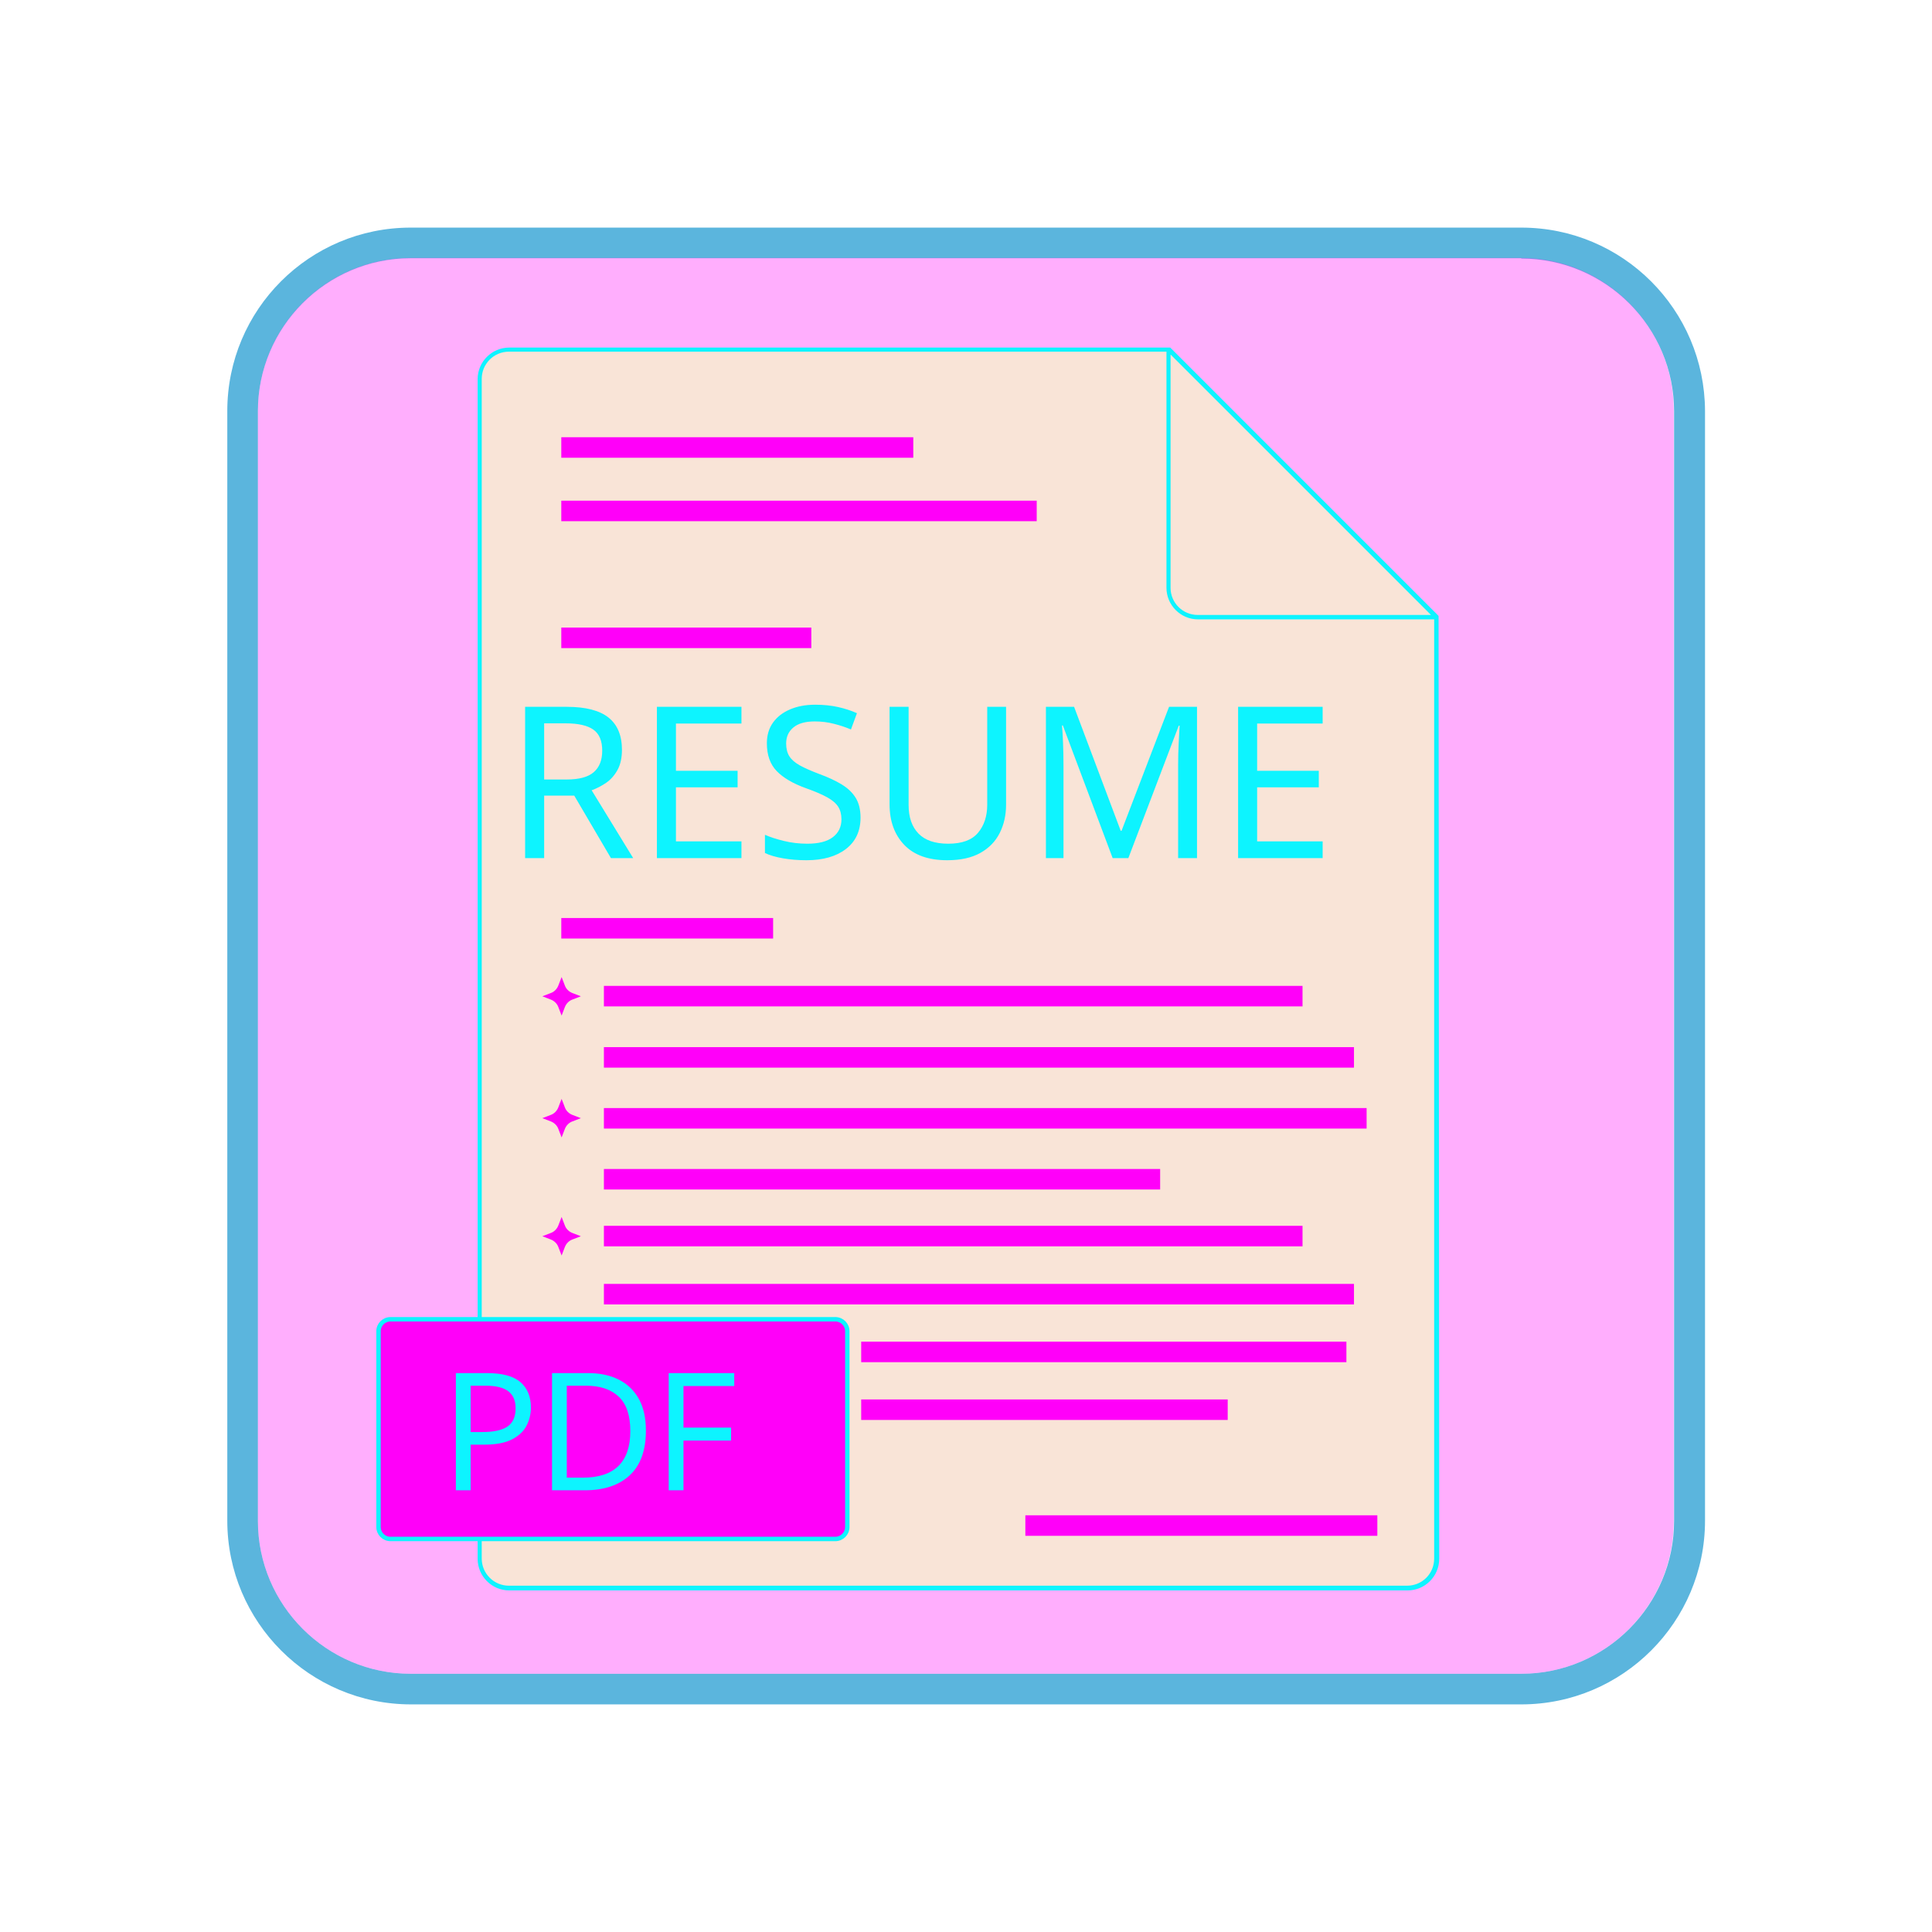
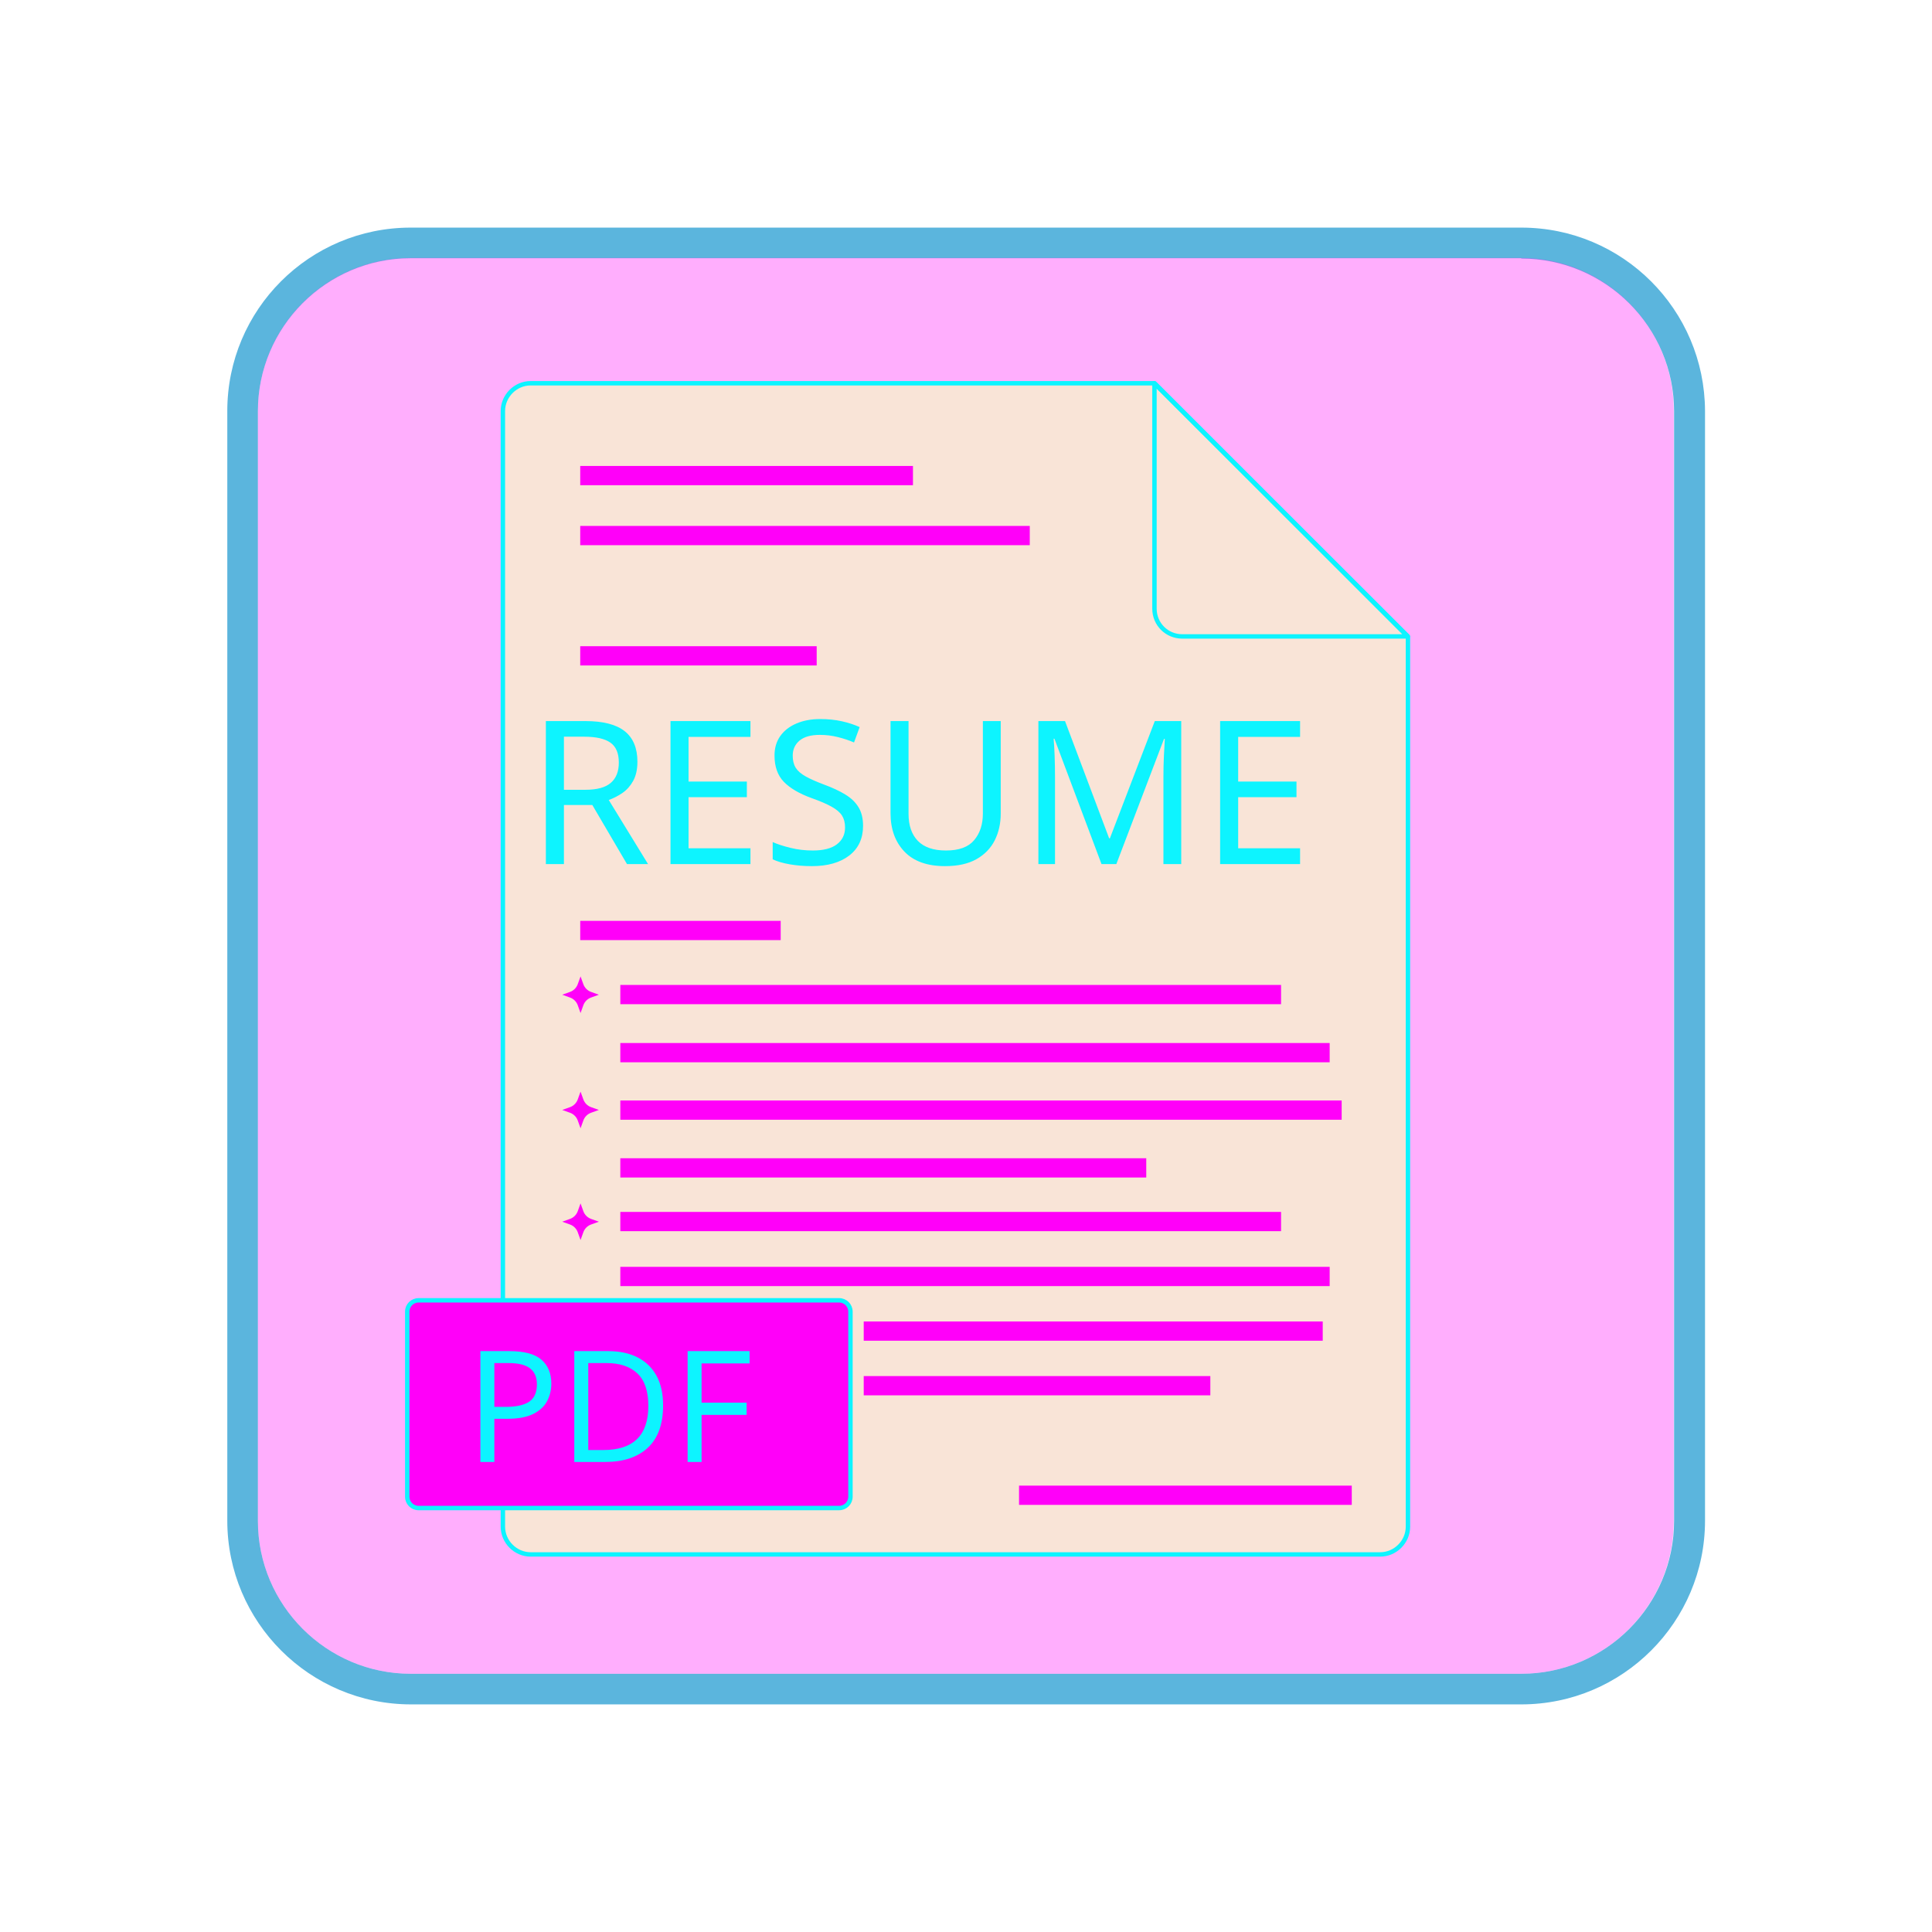
<svg xmlns="http://www.w3.org/2000/svg" version="1.1" id="Layer_1" x="0px" y="0px" viewBox="0 0 612 612" style="enable-background:new 0 0 612 612;" xml:space="preserve">
  <style type="text/css">
	.st0{fill:#5BB5DD;}
	.st1{opacity:0.32;fill:#FF00F9;enable-background:new    ;}
	.st2{fill:#F9E4D7;}
	.st3{fill:#0DF4FF;}
	.st4{font-family:'GothamRounded-Bold';}
- 	.st5{font-size:67.118px;}
- 	.st6{fill:#FF00F9;}
- 	.st7{fill:none;stroke:#0DF4FF;stroke-width:1.4;stroke-miterlimit:10;}
- 	.st8{font-size:51.999px;}
- 	.st9{letter-spacing:-1;}
+ 	.st5{font-size:51.999px;}
+ 	.st6{font-size:63.473px;}
+ 	.st7{fill:none;stroke:#0DF4FF;stroke-width:1.4;stroke-linejoin:round;stroke-miterlimit:10;}
+ 	.st8{fill:#FF00F9;}
+ 	.st9{fill:none;stroke:#0DF4FF;stroke-width:1.4;stroke-linecap:round;stroke-linejoin:round;stroke-miterlimit:10;}
+ 	.st10{fill:none;stroke:#0DF4FF;stroke-width:1.4;stroke-miterlimit:10;}
+ 	.st11{font-size:49.176px;}
</style>
  <g>
    <path class="st0" d="M481.9,81.9c26.6,0,48.4,21.7,48.4,48.4v351.5c0,26.6-21.7,48.4-48.4,48.4H130.1c-26.6,0-48.4-21.7-48.4-48.4   V130.2c0-26.6,21.7-48.4,48.4-48.4h351.8 M481.9,72.1H130.1C98,72.1,72,98.1,72,130.2v351.5c0,32.1,26.1,58.2,58.2,58.2h351.7   c32.1,0,58.2-26.1,58.2-58.2V130.2C540,98.1,514,72.1,481.9,72.1L481.9,72.1z" />
  </g>
  <path class="st1" d="M481.9,530.2H130.1c-26.6,0-48.4-21.7-48.4-48.4V130.1c0-26.6,21.7-48.4,48.4-48.4h351.7  c26.6,0,48.4,21.7,48.4,48.4v351.7C530.2,508.5,508.5,530.2,481.9,530.2z" />
-   <path class="st2" d="M370.2,110.7h-209c-5.1,0-9.3,4.2-9.3,9.3v373.7c0,5.1,4.2,9.3,9.3,9.3h284.6c5.1,0,9.3-4.2,9.3-9.3V195.6  L370.2,110.7z" />
-   <text transform="matrix(1 0 0 1 159.8267 271.8244)" class="st3 st4 st5">RESUME</text>
-   <path class="st3" d="M455.7,195.5c0-0.1,0-0.1,0-0.2c0,0,0,0,0-0.1c0-0.1-0.1-0.1-0.1-0.2l-84.8-84.8c-0.1-0.1-0.1-0.1-0.2-0.1  c0,0,0,0-0.1,0c-0.1,0-0.1,0-0.2,0c0,0,0,0,0,0h-209c-5.5,0-10,4.5-10,10v373.7c0,5.5,4.5,10,10,10h284.6c5.5,0,10-4.5,10-10  L455.7,195.5C455.7,195.5,455.7,195.5,455.7,195.5z M370.9,112.4l82.4,82.4h-73.9c-4.7,0-8.6-3.8-8.6-8.6V112.4z M445.7,502.3H161.2  c-4.7,0-8.6-3.8-8.6-8.6V120c0-4.7,3.8-8.6,8.6-8.6h208.3v74.8c0,5.5,4.5,10,10,10h74.8v297.5C454.3,498.5,450.5,502.3,445.7,502.3z  " />
-   <path class="st6" d="M264.6,487.5H123.7c-2.1,0-3.8-1.7-3.8-3.8v-62c0-2.1,1.7-3.8,3.8-3.8h140.9c2.1,0,3.8,1.7,3.8,3.8v62  C268.4,485.8,266.7,487.5,264.6,487.5z" />
-   <path class="st7" d="M264.6,487.5H123.7c-2.1,0-3.8-1.7-3.8-3.8v-62c0-2.1,1.7-3.8,3.8-3.8h140.9c2.1,0,3.8,1.7,3.8,3.8v62  C268.4,485.8,266.7,487.5,264.6,487.5z" />
-   <text transform="matrix(1 0 0 1 139.3618 472.0791)" class="st3 st4 st8 st9">PDF</text>
-   <rect x="177.8" y="138.5" class="st6" width="111.5" height="6.5" />
-   <rect x="324.8" y="480" class="st6" width="111.5" height="6.5" />
-   <rect x="177.8" y="158.6" class="st6" width="150.6" height="6.5" />
-   <rect x="177.8" y="198.8" class="st6" width="79.2" height="6.5" />
-   <rect x="177.8" y="290.8" class="st6" width="67.1" height="6.5" />
-   <rect x="191.3" y="312.3" class="st6" width="221.3" height="6.5" />
-   <rect x="191.3" y="331.7" class="st6" width="237.6" height="6.5" />
-   <path class="st6" d="M171.8,315.6l2.6-1c1.2-0.4,2.1-1.4,2.5-2.5l1-2.6l1,2.6c0.4,1.2,1.4,2.1,2.5,2.5l2.6,1l-2.6,1  c-1.2,0.4-2.1,1.4-2.5,2.5l-1,2.6l-1-2.6c-0.4-1.2-1.4-2.1-2.5-2.5L171.8,315.6z" />
-   <rect x="191.3" y="388.3" class="st6" width="221.3" height="6.5" />
-   <rect x="191.3" y="406.7" class="st6" width="237.6" height="6.5" />
-   <path class="st6" d="M171.8,391.6l2.6-1c1.2-0.4,2.1-1.4,2.5-2.5l1-2.6l1,2.6c0.4,1.2,1.4,2.1,2.5,2.5l2.6,1l-2.6,1  c-1.2,0.4-2.1,1.4-2.5,2.5l-1,2.6l-1-2.6c-0.4-1.2-1.4-2.1-2.5-2.5L171.8,391.6z" />
-   <rect x="191.3" y="351" class="st6" width="241.6" height="6.5" />
-   <rect x="191.3" y="370.3" class="st6" width="176.2" height="6.5" />
-   <rect x="272.8" y="425" class="st6" width="153.7" height="6.5" />
-   <rect x="272.8" y="443.3" class="st6" width="116.1" height="6.5" />
-   <path class="st6" d="M171.8,354.2l2.6-1c1.2-0.4,2.1-1.4,2.5-2.5l1-2.6l1,2.6c0.4,1.2,1.4,2.1,2.5,2.5l2.6,1l-2.6,1  c-1.2,0.4-2.1,1.4-2.5,2.5l-1,2.6l-1-2.6c-0.4-1.2-1.4-2.1-2.5-2.5L171.8,354.2z" />
+   <path class="st2" d="M365.7,121.4H168.1c-4.8,0-8.8,4-8.8,8.8v353.4c0,4.8,4,8.8,8.8,8.8h269.1c4.8,0,8.8-4,8.8-8.8V201.6  L365.7,121.4z" />
+   <text transform="matrix(1 0 0 1 139.3618 472.0791)" class="st3 st4 st5">PDF</text>
+   <text transform="matrix(1 0 0 1 166.7588 273.7261)" class="st3 st4 st6">RESUME</text>
+   <path class="st7" d="M365.7,121.4H168.1c-4.8,0-8.8,4-8.8,8.8v353.4c0,4.8,4,8.8,8.8,8.8h269.1c4.8,0,8.8-4,8.8-8.8V201.6  L365.7,121.4z" />
+   <path class="st8" d="M265.8,477.7H132.6c-2,0-3.6-1.6-3.6-3.6v-58.6c0-2,1.6-3.6,3.6-3.6h133.2c2,0,3.6,1.6,3.6,3.6v58.6  C269.4,476.1,267.8,477.7,265.8,477.7z" />
+   <path class="st9" d="M374.5,201.6h71.4l-80.2-80.2v71.4C365.7,197.7,369.6,201.6,374.5,201.6z" />
+   <path class="st10" d="M265.8,477.7H132.6c-2,0-3.6-1.6-3.6-3.6v-58.6c0-2,1.6-3.6,3.6-3.6h133.2c2,0,3.6,1.6,3.6,3.6v58.6  C269.4,476.1,267.8,477.7,265.8,477.7z" />
+   <g>
+     <g>
+       <text transform="matrix(1 0 0 1 147.4053 463.1074)" class="st3 st4 st11">PDF</text>
+     </g>
+   </g>
+   <rect x="183.8" y="147.6" class="st8" width="105.4" height="6.1" />
+   <rect x="322.8" y="470.6" class="st8" width="105.4" height="6.1" />
+   <rect x="183.8" y="166.6" class="st8" width="142.4" height="6.1" />
+   <rect x="183.8" y="204.7" class="st8" width="74.9" height="6.1" />
+   <rect x="183.8" y="291.7" class="st8" width="63.5" height="6.1" />
+   <rect x="196.5" y="312" class="st8" width="209.3" height="6.1" />
+   <rect x="196.5" y="330.4" class="st8" width="224.7" height="6.1" />
+   <path class="st8" d="M178.1,315.1l2.5-0.9c1.1-0.4,2-1.3,2.4-2.4l0.9-2.5l0.9,2.5c0.4,1.1,1.3,2,2.4,2.4l2.5,0.9l-2.5,0.9  c-1.1,0.4-2,1.3-2.4,2.4l-0.9,2.5l-0.9-2.5c-0.4-1.1-1.3-2-2.4-2.4L178.1,315.1z" />
+   <rect x="196.5" y="383.9" class="st8" width="209.3" height="6.1" />
+   <rect x="196.5" y="401.3" class="st8" width="224.7" height="6.1" />
+   <path class="st8" d="M178.1,387l2.5-0.9c1.1-0.4,2-1.3,2.4-2.4l0.9-2.5l0.9,2.5c0.4,1.1,1.3,2,2.4,2.4l2.5,0.9l-2.5,0.9  c-1.1,0.4-2,1.3-2.4,2.4l-0.9,2.5l-0.9-2.5c-0.4-1.1-1.3-2-2.4-2.4L178.1,387z" />
+   <rect x="196.5" y="348.6" class="st8" width="228.5" height="6.1" />
+   <rect x="196.5" y="366.9" class="st8" width="166.6" height="6.1" />
+   <rect x="273.6" y="418.6" class="st8" width="145.4" height="6.1" />
+   <rect x="273.6" y="435.9" class="st8" width="109.8" height="6.1" />
+   <path class="st8" d="M178.1,351.6l2.5-0.9c1.1-0.4,2-1.3,2.4-2.4l0.9-2.5l0.9,2.5c0.4,1.1,1.3,2,2.4,2.4l2.5,0.9l-2.5,0.9  c-1.1,0.4-2,1.3-2.4,2.4l-0.9,2.5l-0.9-2.5c-0.4-1.1-1.3-2-2.4-2.4L178.1,351.6z" />
</svg>
